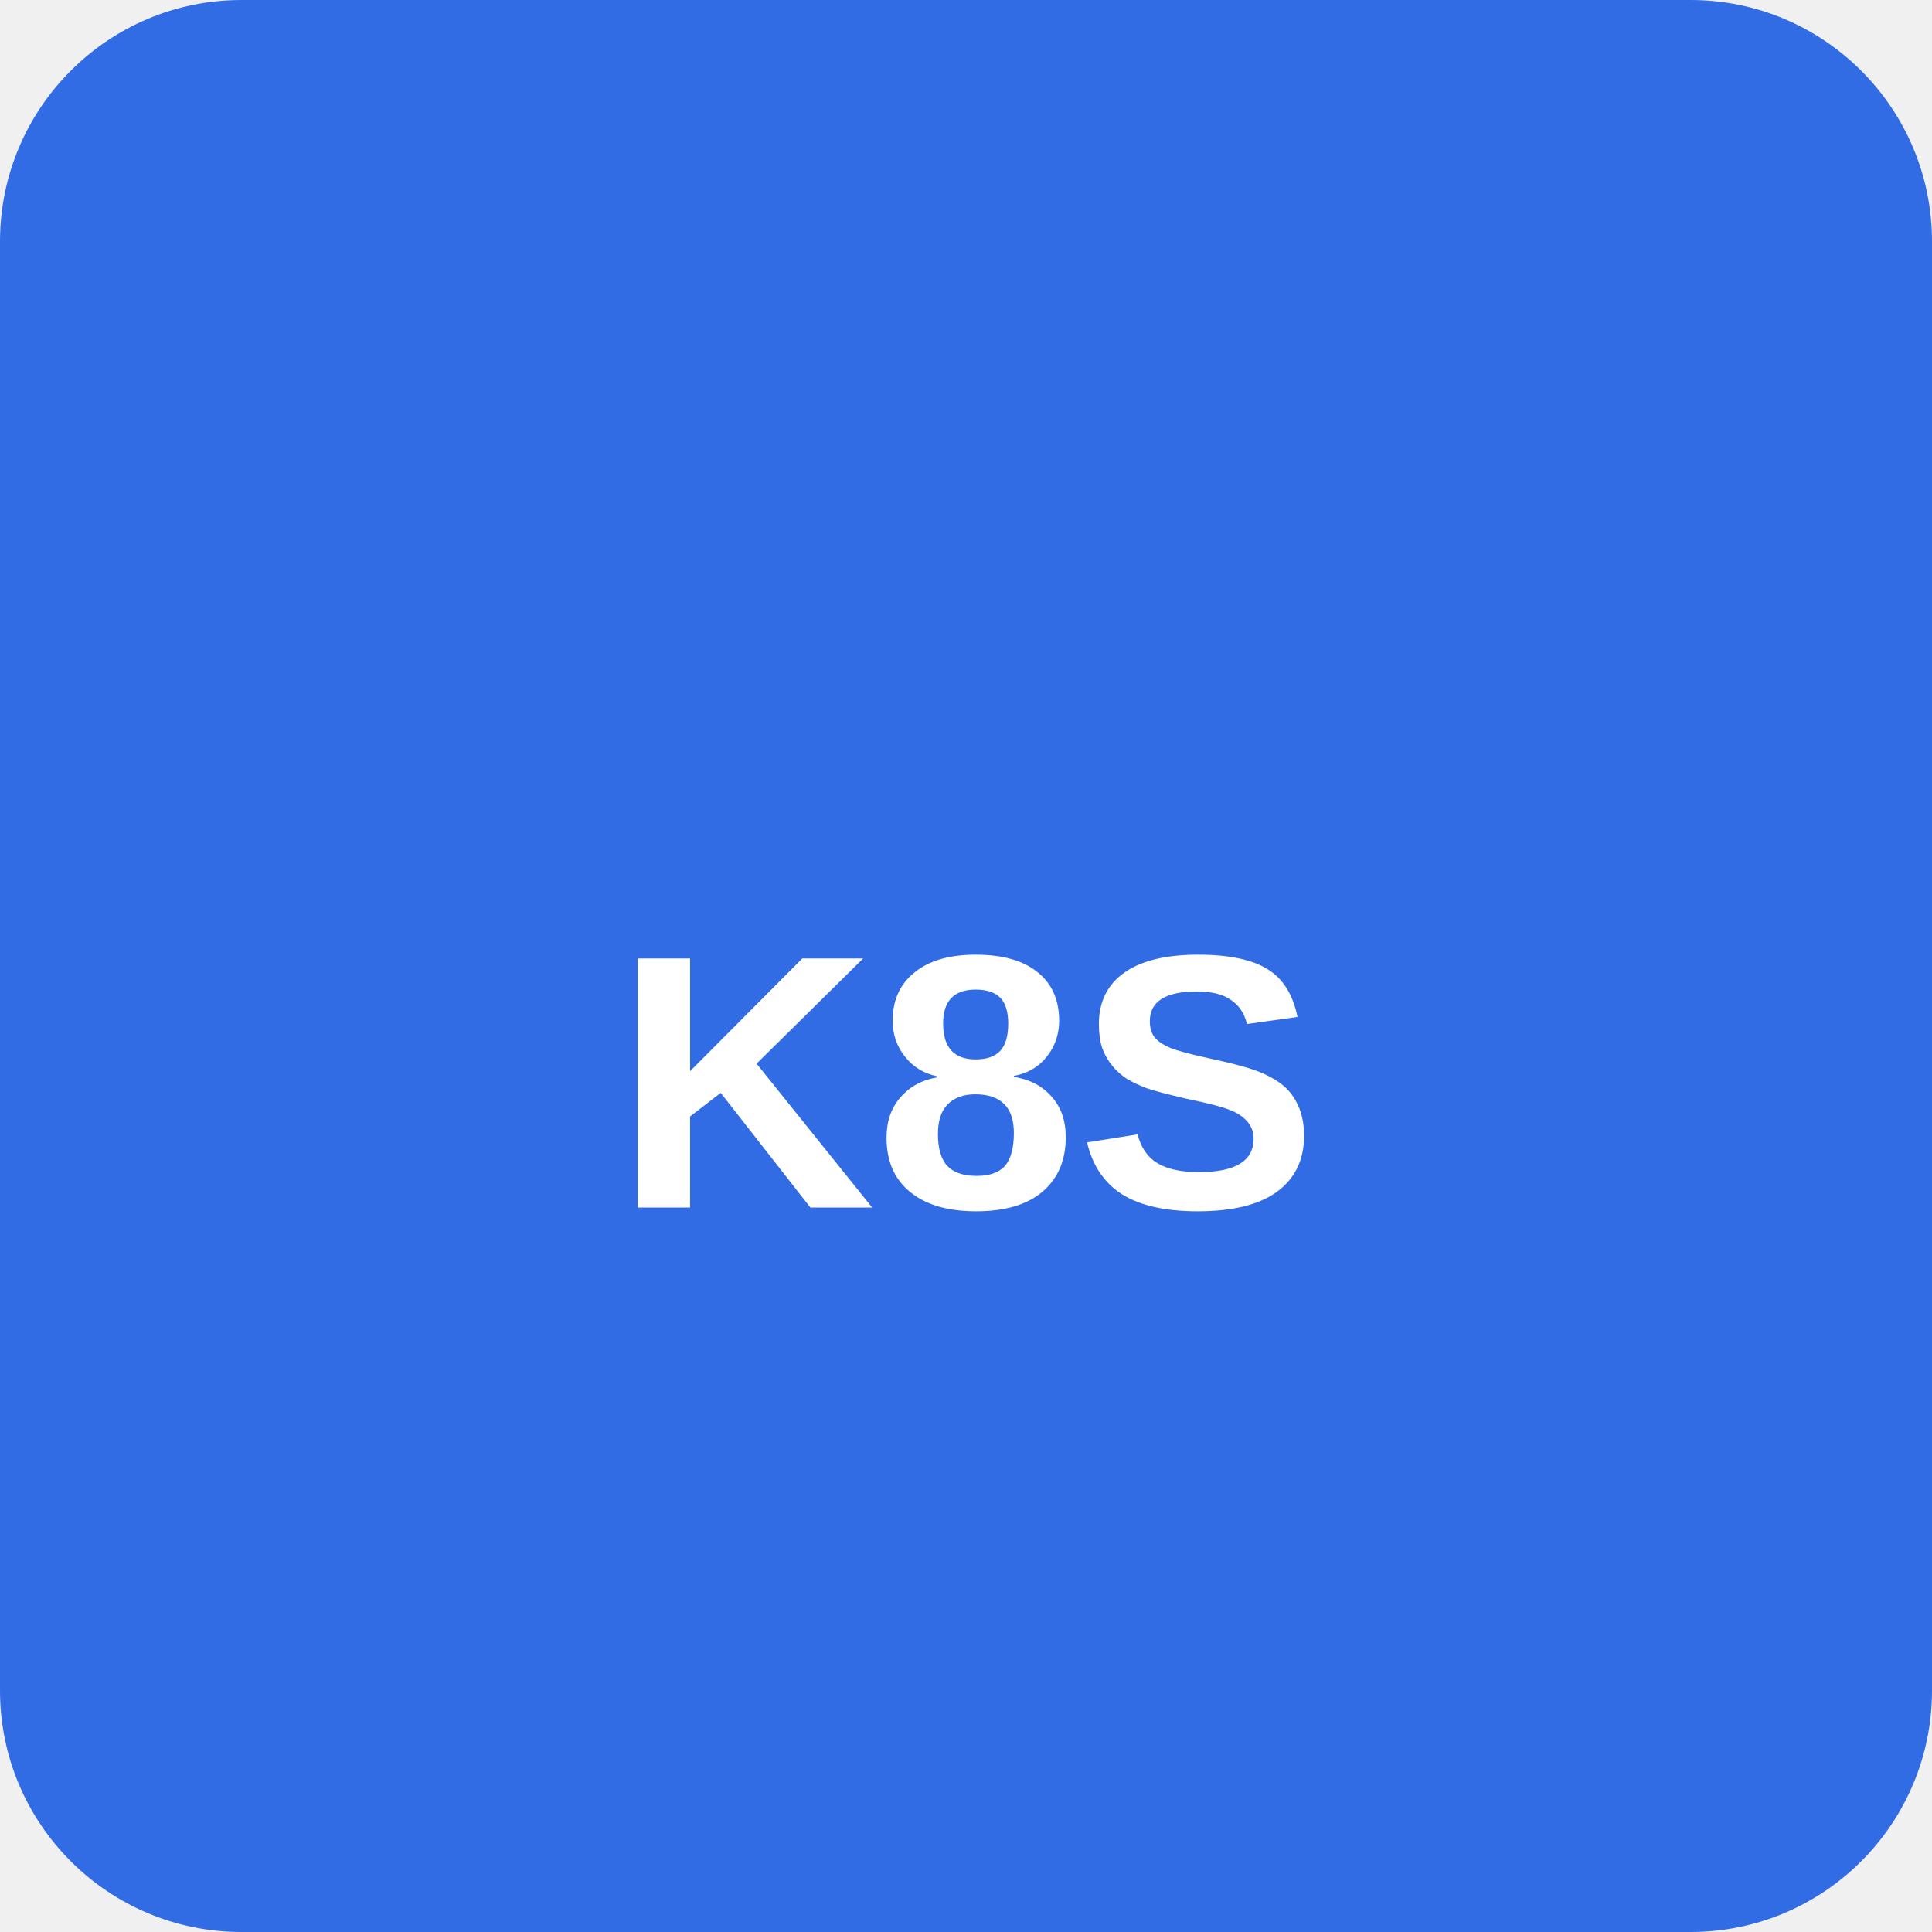
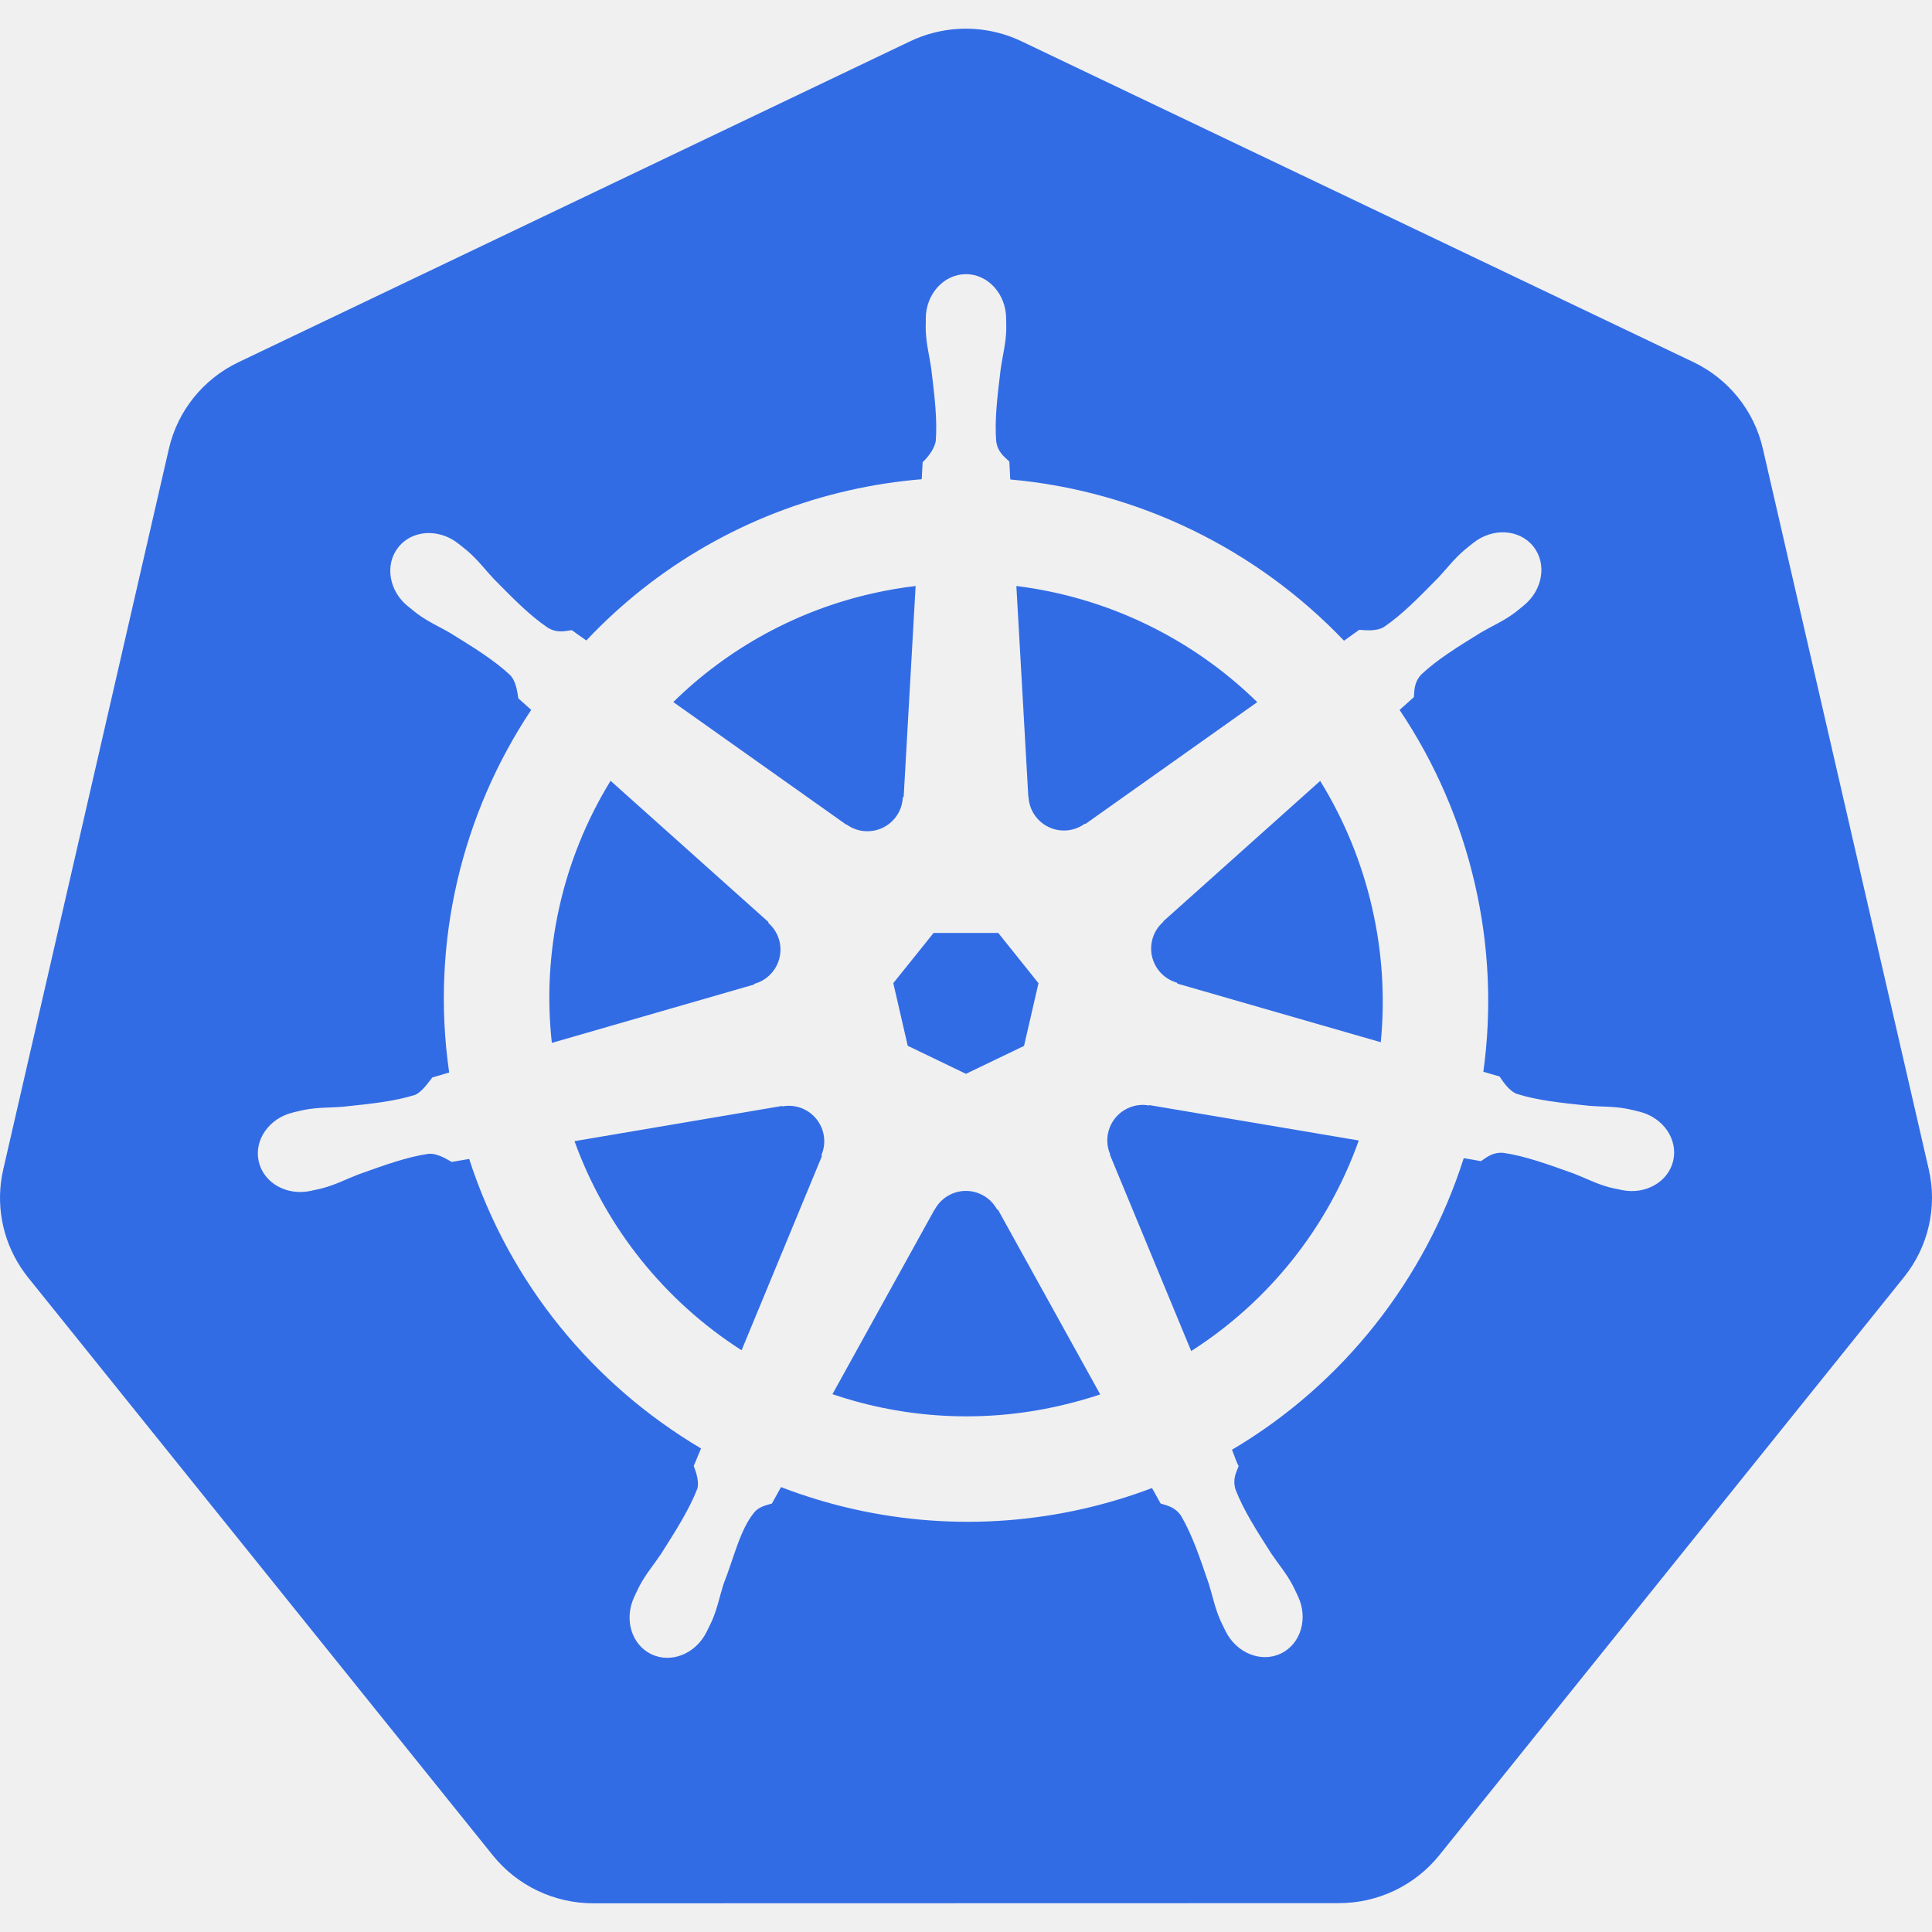
- <svg xmlns="http://www.w3.org/2000/svg" width="64" height="64" viewBox="0 0 64 64">
-   <rect width="64" height="64" fill="#326CE5" rx="8" />
-   <text x="32" y="40" font-family="Arial, sans-serif" font-size="12" font-weight="bold" text-anchor="middle" fill="#FFF">K8S</text>
+ <svg xmlns="http://www.w3.org/2000/svg" viewBox="0 0 128 128">
+   <path fill="#326ce5" d="M63.556 1.911a8.51 8.44 0 0 0-3.26.826L15.794 24a8.51 8.44 0 0 0-4.603 5.725L.214 77.484a8.51 8.44 0 0 0 1.154 6.47 8.51 8.44 0 0 0 .485.673l30.799 38.297a8.51 8.44 0 0 0 6.654 3.175l49.393-.011a8.51 8.44 0 0 0 6.654-3.17l30.79-38.303a8.51 8.44 0 0 0 1.644-7.14l-10.996-47.76a8.51 8.44 0 0 0-4.604-5.727L67.681 2.738a8.51 8.44 0 0 0-4.125-.827Zm.44 16.252c1.47 0 2.664 1.327 2.664 2.961 0 .232.014.544.006.758-.034.943-.24 1.662-.364 2.531-.224 1.858-.417 3.4-.3 4.832.105.717.522 1 .869 1.332a63.624 63.624 0 0 0 .062 1.19c8.468.751 16.335 4.625 22.112 10.682l1.011-.723c.343.021 1.1.124 1.618-.176 1.19-.802 2.276-1.915 3.59-3.25.601-.638 1.044-1.245 1.76-1.861.162-.14.409-.328.59-.473 1.278-1.018 3.057-.912 3.974.238.917 1.15.622 2.908-.655 3.928-.18.145-.416.346-.588.473-.758.56-1.456.846-2.212 1.29-1.593.984-2.913 1.8-3.961 2.784-.494.53-.457 1.03-.5 1.508-.148.136-.67.598-.946.848a34.478 34.478 0 0 1 4.99 11.537 34.398 34.398 0 0 1 .56 12.435l1.073.313c.194.274.592.94 1.15 1.156 1.372.431 2.914.59 4.776.785.875.073 1.628.03 2.555.205.222.042.545.13.773.182 1.57.379 2.578 1.822 2.254 3.244-.324 1.422-1.857 2.286-3.437 1.946l-.04-.006c-.016-.004-.033-.012-.05-.016-.221-.048-.497-.098-.69-.148-.91-.245-1.57-.61-2.388-.922-1.763-.632-3.224-1.16-4.647-1.366-.72-.058-1.09.287-1.49.551a39.835 39.835 0 0 0-1.139-.199c-2.552 8.02-7.985 14.966-15.353 19.317.127.306.342.958.443 1.074-.17.449-.421.88-.205 1.572.517 1.34 1.354 2.652 2.363 4.229.488.728.988 1.288 1.428 2.122.105.2.244.507.346.717.685 1.465.183 3.151-1.131 3.785-1.326.639-2.974-.037-3.684-1.51-.1-.208-.244-.485-.33-.683-.377-.864-.507-1.604-.773-2.44-.604-1.772-1.102-3.24-1.827-4.48-.406-.6-.903-.676-1.359-.824-.085-.146-.4-.724-.57-1.024a34.56 34.56 0 0 1-4.57 1.377 34.413 34.413 0 0 1-20.01-1.44l-.604 1.09c-.449.12-.882.244-1.148.561-.97 1.157-1.356 3.016-2.061 4.786-.265.836-.393 1.577-.77 2.441-.086.196-.229.468-.33.676v.008l-.006.006c-.71 1.468-2.352 2.139-3.675 1.502-1.315-.633-1.818-2.32-1.133-3.785.102-.211.236-.517.342-.717.44-.834.94-1.398 1.427-2.127 1.008-1.578 1.895-2.994 2.413-4.334.13-.446-.063-1.057-.237-1.508l.483-1.159c-7.09-4.2-12.688-10.897-15.36-19.181l-1.162.199c-.31-.174-.937-.586-1.531-.539-1.422.206-2.88.733-4.643 1.365-.82.314-1.48.672-2.39.916-.193.052-.47.105-.69.154-.017.004-.034.014-.05.018l-.04.004c-1.58.341-3.112-.523-3.437-1.945-.325-1.422.684-2.865 2.254-3.245l.039-.011.021-.006c.224-.052.51-.125.713-.164.927-.175 1.68-.132 2.555-.205 1.862-.195 3.405-.354 4.775-.785.434-.18.85-.775 1.145-1.155l1.115-.326c-1.25-8.655.864-17.15 5.434-24.027l-.852-.762c-.055-.333-.127-1.101-.537-1.537-1.047-.983-2.366-1.8-3.959-2.783-.756-.445-1.449-.733-2.209-1.293-.16-.12-.376-.3-.55-.444l-.042-.027c-1.278-1.019-1.571-2.778-.654-3.928.516-.647 1.304-.967 2.123-.94a3.168 3.168 0 0 1 1.854.702c.182.143.431.333.593.473.715.614 1.15 1.221 1.752 1.859 1.314 1.334 2.4 2.442 3.592 3.244.626.364 1.107.218 1.582.154.153.113.667.483.961.684a34.262 34.262 0 0 1 17.404-9.943 34.663 34.663 0 0 1 4.815-.74l.062-1.128c.355-.344.753-.837.866-1.377.116-1.43-.073-2.974-.297-4.832-.124-.869-.329-1.588-.364-2.53-.007-.194.004-.462.006-.684 0-.025-.006-.05-.006-.075 0-1.634 1.193-2.959 2.663-2.959zm-3.334 20.66a28.076 28.076 0 0 0-2.84.489 27.438 27.438 0 0 0-13.215 7.201l11.457 8.121.021-.011a2.334 2.334 0 0 0 1.383.449 2.348 2.348 0 0 0 2.346-2.248l.057-.028zm6.675 0 .791 13.95.012.006a2.35 2.35 0 0 0 3.733 1.793l.04.017 11.383-8.07a27.668 27.668 0 0 0-15.959-7.695ZM40.452 51.73a27.432 27.432 0 0 0-3.892 17.365l13.408-3.87.012-.046a2.348 2.348 0 0 0 1.217-.803 2.345 2.345 0 0 0-.295-3.232l.01-.057zm47.014.008-10.402 9.308.006.03a2.329 2.329 0 0 0-.746 1.246 2.35 2.35 0 0 0 1.668 2.789l.011.056L91.48 69.05a27.703 27.703 0 0 0-.58-8.931 27.774 27.774 0 0 0-3.434-8.381ZM61.853 61.81l-2.67 3.324.957 4.153 3.857 1.857 3.848-1.85.957-4.154-2.664-3.33zm13.736 11.395a2.333 2.333 0 0 0-.898.232 2.351 2.351 0 0 0-1.139 3.045l-.017.023L78.92 89.51a27.466 27.466 0 0 0 11.102-13.95l-13.871-2.344-.021.028a2.276 2.276 0 0 0-.542-.04zm-23.293.056a2.378 2.378 0 0 0-.46.04l-.024-.028-13.75 2.332a27.58 27.58 0 0 0 11.07 13.854l5.326-12.873-.039-.053a2.326 2.326 0 0 0 .131-1.446 2.349 2.349 0 0 0-2.254-1.826zm11.616 5.64a2.351 2.351 0 0 0-1.987 1.241h-.012l-6.761 12.225a27.542 27.542 0 0 0 15.031.773 28.056 28.056 0 0 0 2.71-.756l-6.78-12.248h-.051a2.337 2.337 0 0 0-1.053-1.002 2.32 2.32 0 0 0-1.097-.232z" />
</svg>
